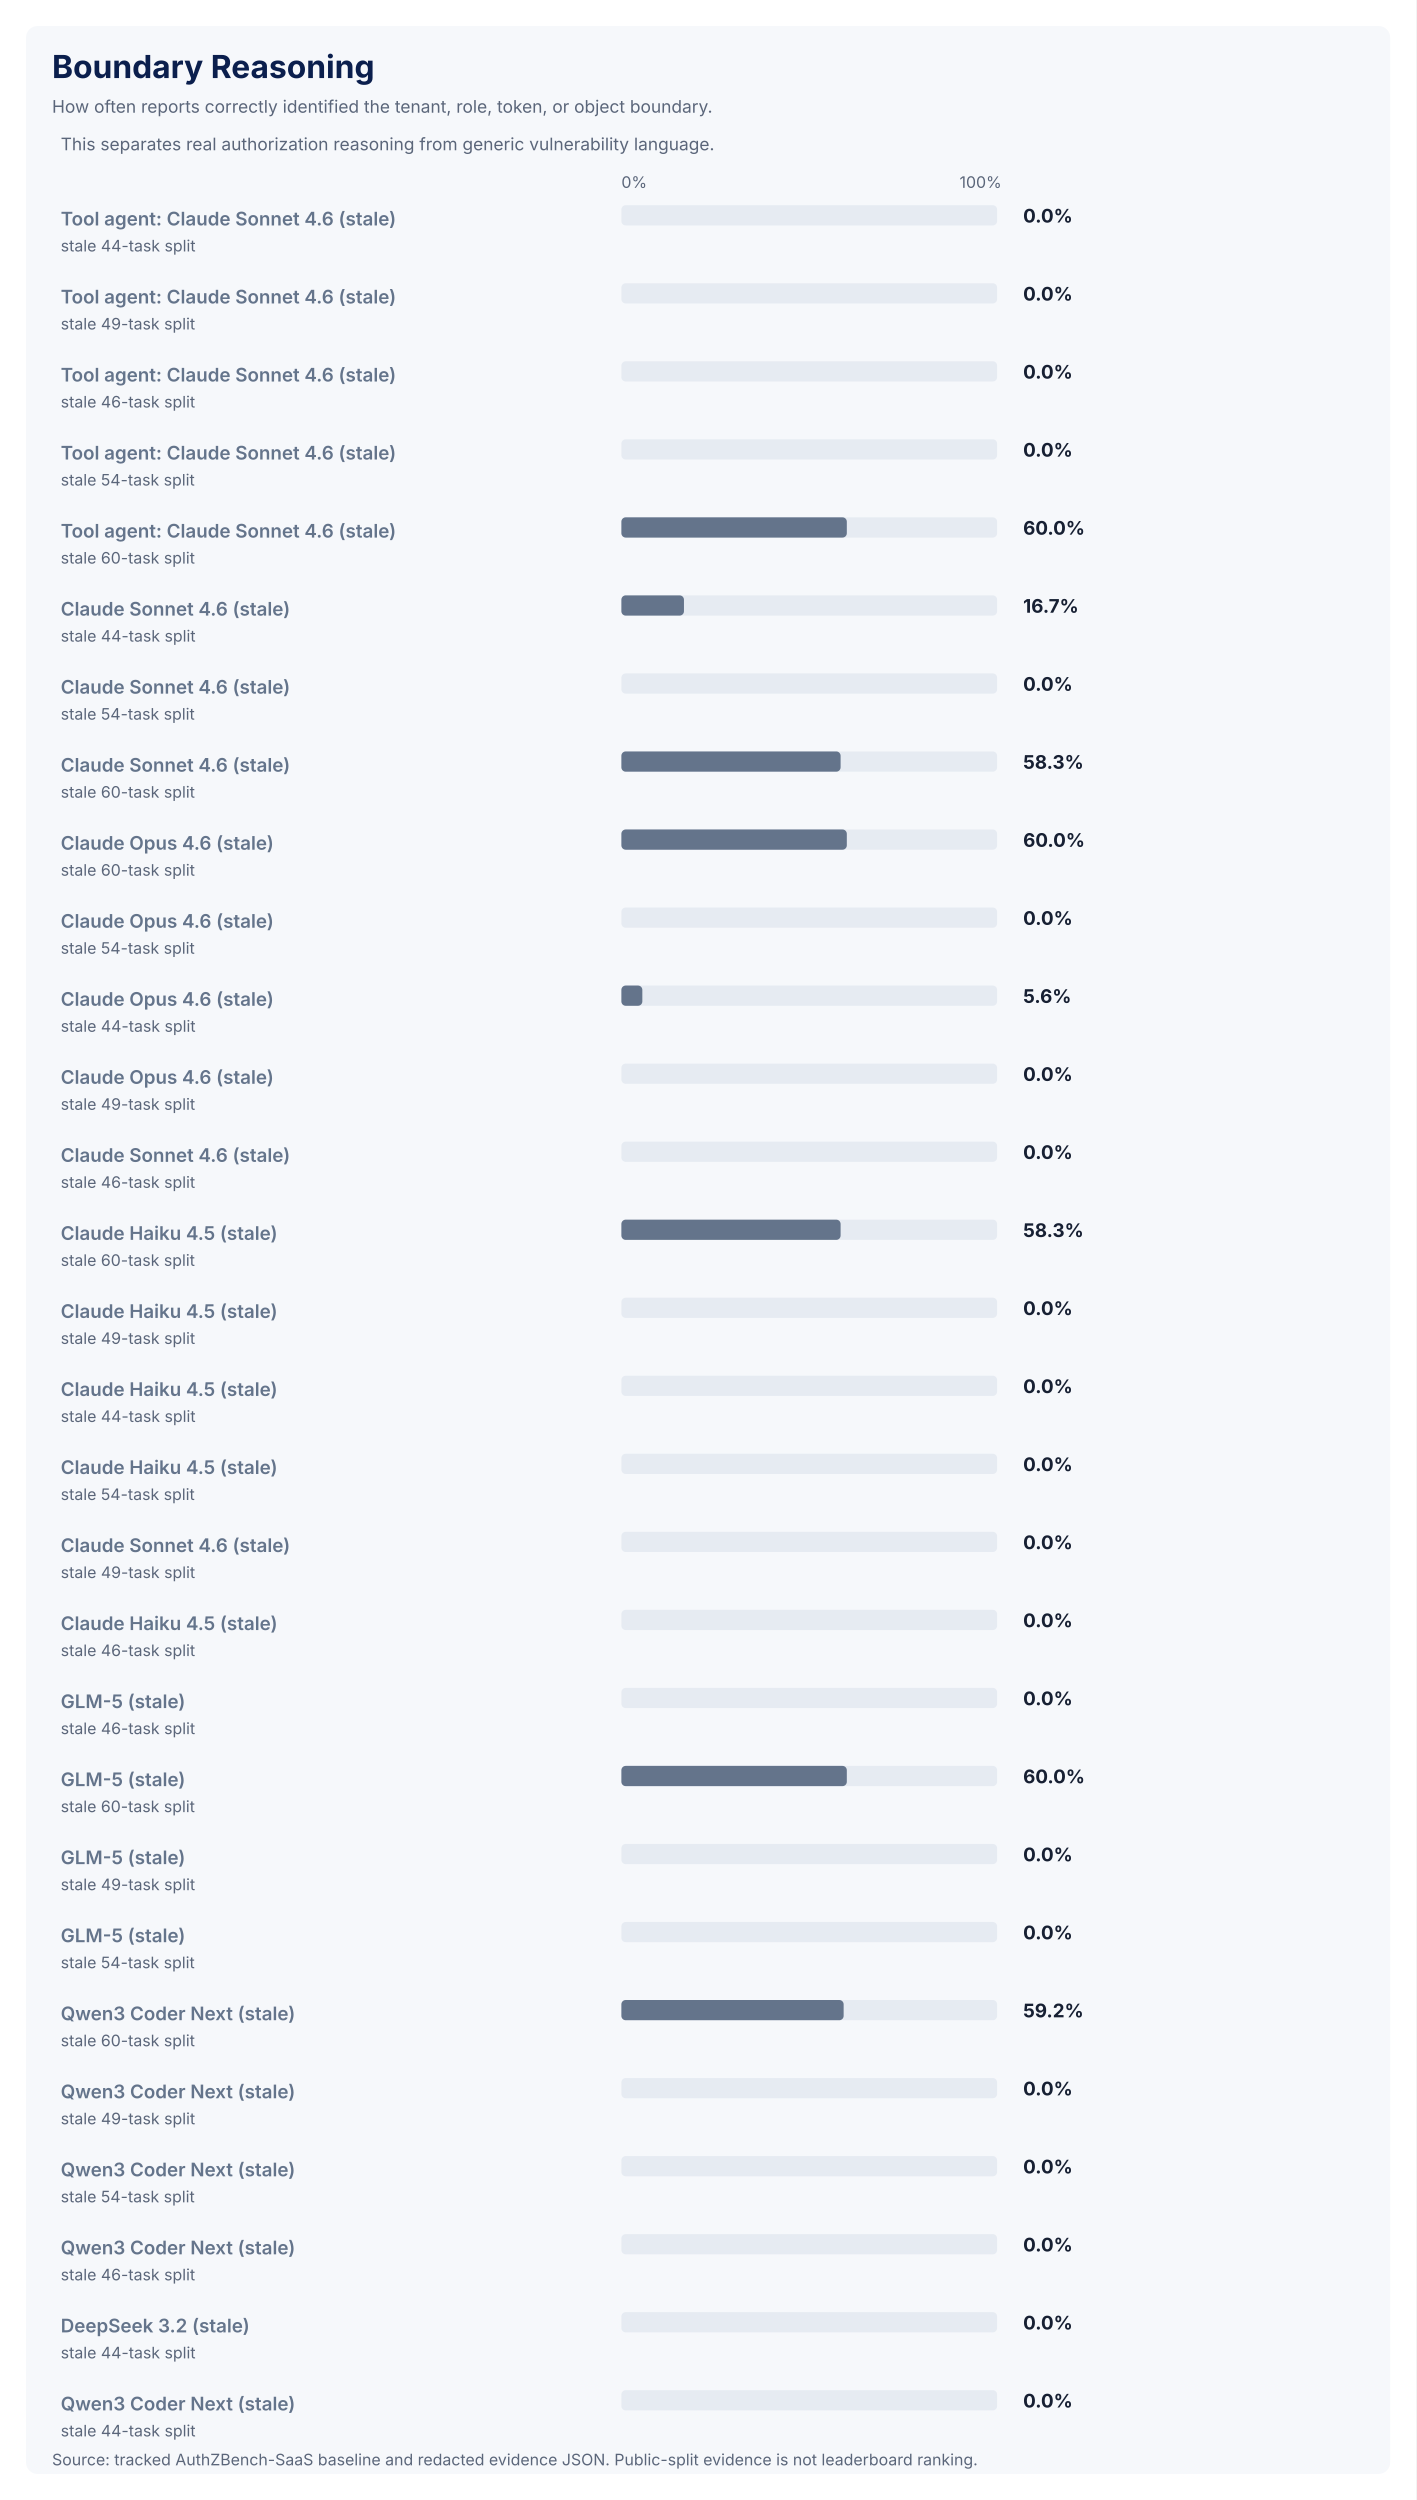
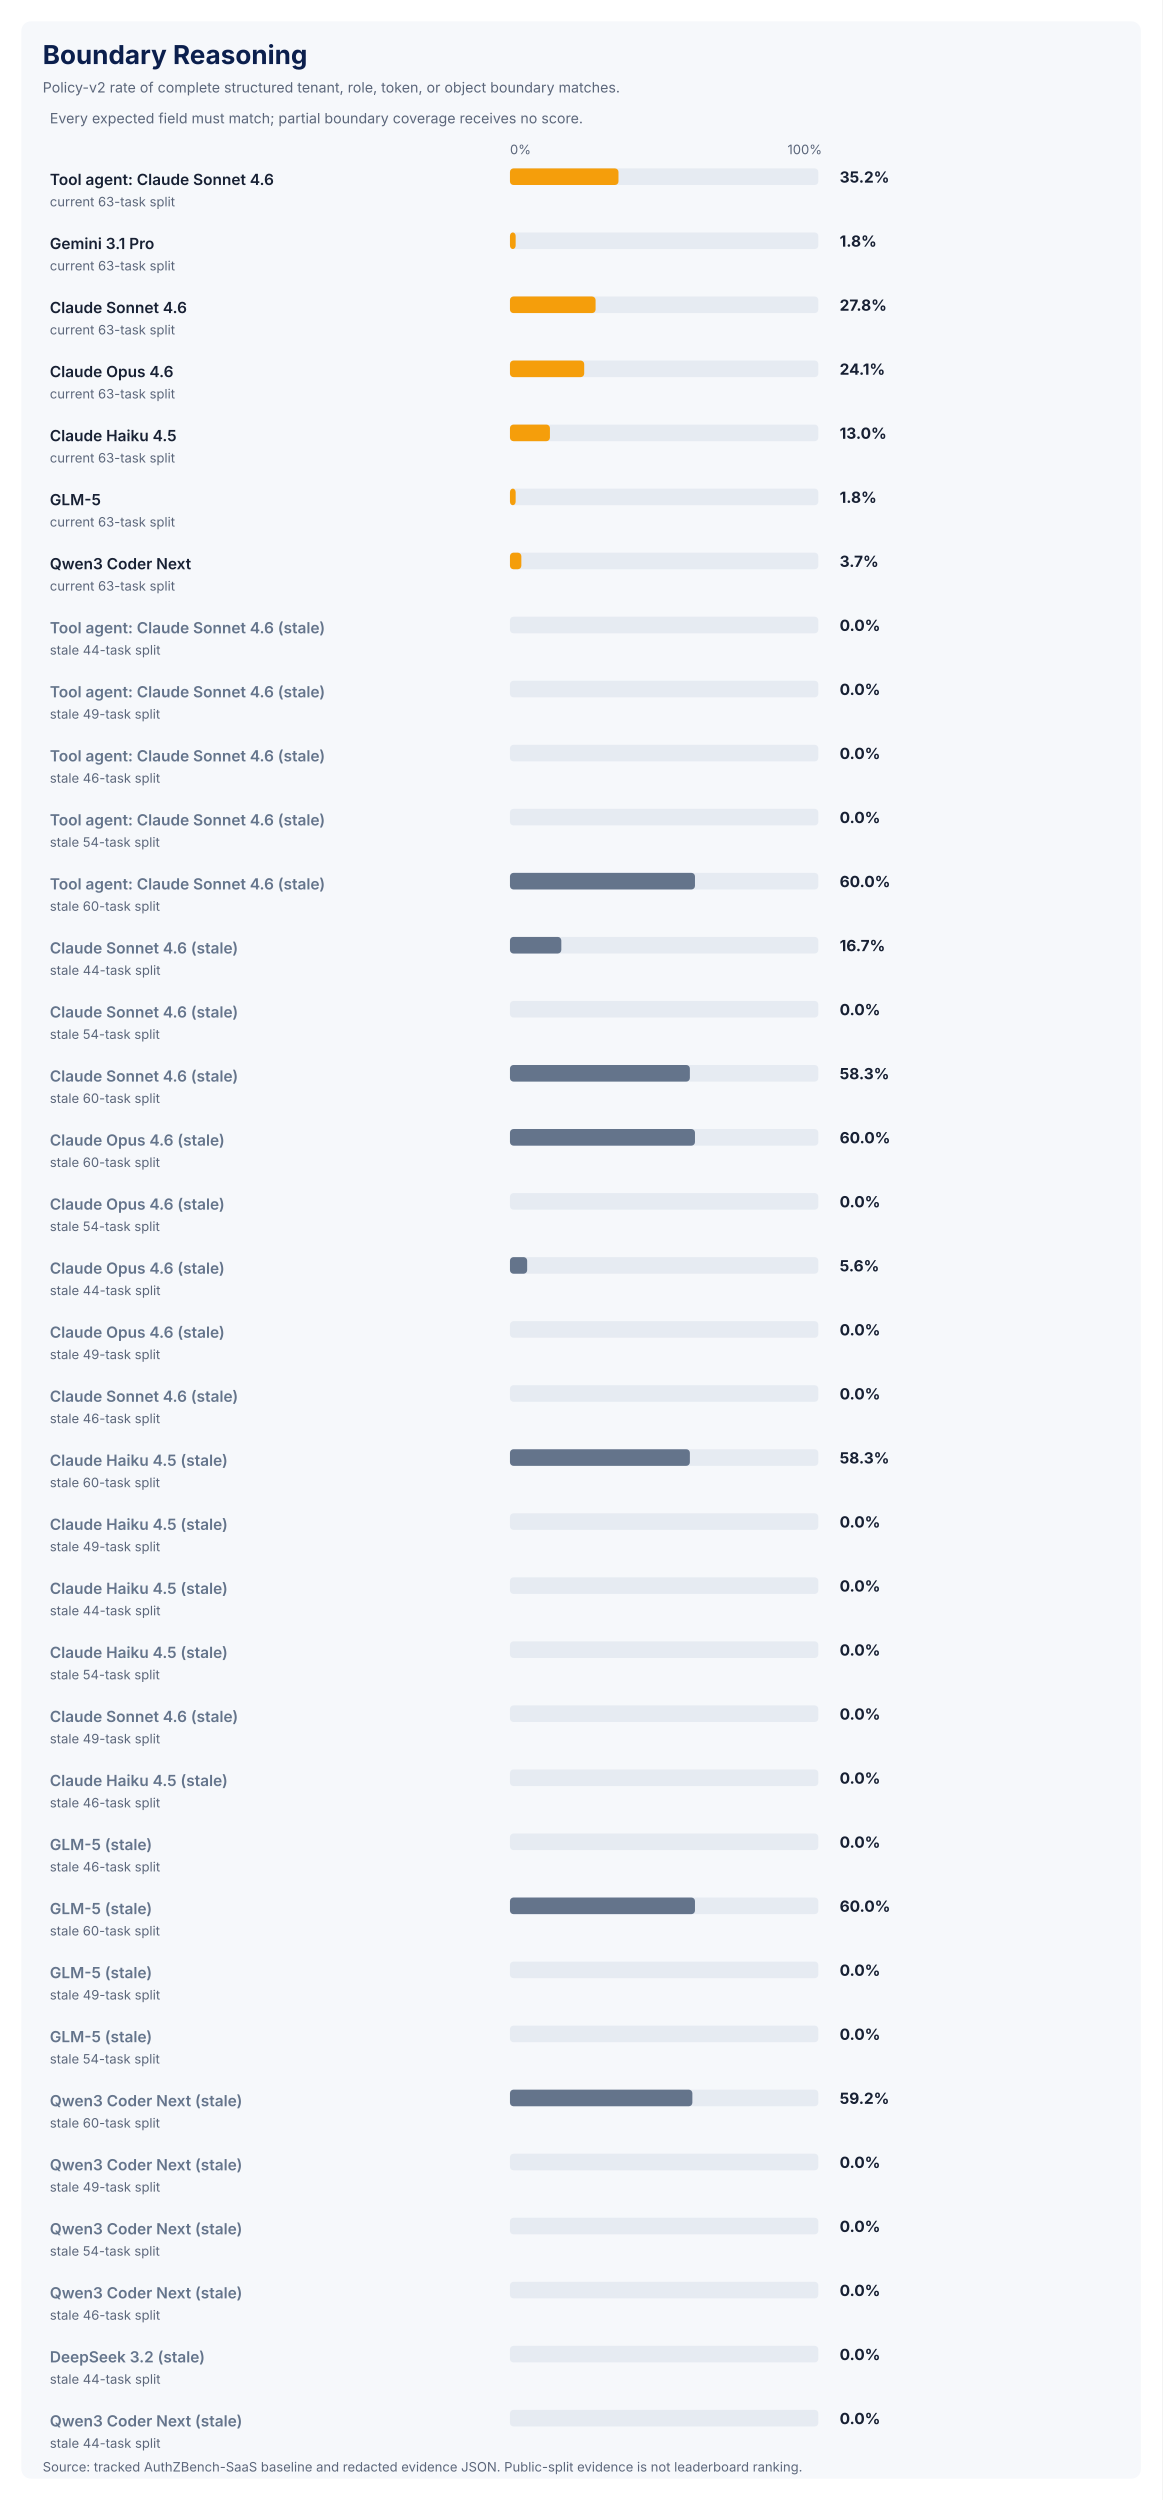
- <svg xmlns="http://www.w3.org/2000/svg" width="980" height="1730" viewBox="0 0 980 1730" role="img" aria-labelledby="title desc">
-   <rect x="0.0" y="0.0" width="980.0" height="1730.0" rx="0" fill="#ffffff" />
-   <rect x="18.0" y="18.0" width="944.0" height="1694.0" rx="8" fill="#f6f8fb" />
+ <svg xmlns="http://www.w3.org/2000/svg" width="980" height="2108" viewBox="0 0 980 2108" role="img" aria-labelledby="title desc">
+   <rect x="0.0" y="0.0" width="980.0" height="2108.0" rx="0" fill="#ffffff" />
+   <rect x="18.0" y="18.0" width="944.0" height="2072.0" rx="8" fill="#f6f8fb" />
  <text x="36.0" y="54.0" fill="#0b1f4d" font-family="Inter, Arial, sans-serif" font-size="22" font-weight="700">Boundary Reasoning</text>
-   <text x="36.0" y="78.0" fill="#5b667a" font-family="Inter, Arial, sans-serif" font-size="12" font-weight="400">How often reports correctly identified the tenant, role, token, or object boundary.</text>
-   <text x="42.0" y="104.0" fill="#5b667a" font-family="Inter, Arial, sans-serif" font-size="12" font-weight="400">This separates real authorization reasoning from generic vulnerability language.</text>
+   <text x="36.0" y="78.0" fill="#5b667a" font-family="Inter, Arial, sans-serif" font-size="12" font-weight="400">Policy-v2 rate of complete structured tenant, role, token, or object boundary matches.</text>
+   <text x="42.0" y="104.0" fill="#5b667a" font-family="Inter, Arial, sans-serif" font-size="12" font-weight="400">Every expected field must match; partial boundary coverage receives no score.</text>
  <text x="430.0" y="130.0" fill="#5b667a" font-family="Inter, Arial, sans-serif" font-size="11" font-weight="400">0%</text>
  <text x="664.0" y="130.0" fill="#5b667a" font-family="Inter, Arial, sans-serif" font-size="11" font-weight="400">100%</text>
-   <text x="42.0" y="156.0" fill="#64748b" font-family="Inter, Arial, sans-serif" font-size="13" font-weight="600">Tool agent: Claude Sonnet 4.6 (stale)</text>
-   <text x="42.0" y="174.0" fill="#5b667a" font-family="Inter, Arial, sans-serif" font-size="11" font-weight="400">stale 44-task split</text>
+   <text x="42.0" y="156.0" fill="#172033" font-family="Inter, Arial, sans-serif" font-size="13" font-weight="600">Tool agent: Claude Sonnet 4.6</text>
+   <text x="42.0" y="174.0" fill="#5b667a" font-family="Inter, Arial, sans-serif" font-size="11" font-weight="400">current 63-task split</text>
  <rect x="430.0" y="142.0" width="260.0" height="14.0" rx="3" fill="#e6ebf2" />
-   <rect x="430.0" y="142.0" width="0.0" height="14.0" rx="3" fill="#64748b" />
-   <text x="708.0" y="154.0" fill="#172033" font-family="Inter, Arial, sans-serif" font-size="13" font-weight="700">0.0%</text>
-   <text x="42.0" y="210.0" fill="#64748b" font-family="Inter, Arial, sans-serif" font-size="13" font-weight="600">Tool agent: Claude Sonnet 4.6 (stale)</text>
-   <text x="42.0" y="228.0" fill="#5b667a" font-family="Inter, Arial, sans-serif" font-size="11" font-weight="400">stale 49-task split</text>
+   <rect x="430.0" y="142.0" width="91.5" height="14.0" rx="3" fill="#f59e0b" />
+   <text x="708.0" y="154.0" fill="#172033" font-family="Inter, Arial, sans-serif" font-size="13" font-weight="700">35.2%</text>
+   <text x="42.0" y="210.0" fill="#172033" font-family="Inter, Arial, sans-serif" font-size="13" font-weight="600">Gemini 3.1 Pro</text>
+   <text x="42.0" y="228.0" fill="#5b667a" font-family="Inter, Arial, sans-serif" font-size="11" font-weight="400">current 63-task split</text>
  <rect x="430.0" y="196.0" width="260.0" height="14.0" rx="3" fill="#e6ebf2" />
-   <rect x="430.0" y="196.0" width="0.0" height="14.0" rx="3" fill="#64748b" />
-   <text x="708.0" y="208.0" fill="#172033" font-family="Inter, Arial, sans-serif" font-size="13" font-weight="700">0.0%</text>
-   <text x="42.0" y="264.0" fill="#64748b" font-family="Inter, Arial, sans-serif" font-size="13" font-weight="600">Tool agent: Claude Sonnet 4.6 (stale)</text>
-   <text x="42.0" y="282.0" fill="#5b667a" font-family="Inter, Arial, sans-serif" font-size="11" font-weight="400">stale 46-task split</text>
+   <rect x="430.0" y="196.0" width="4.8" height="14.0" rx="3" fill="#f59e0b" />
+   <text x="708.0" y="208.0" fill="#172033" font-family="Inter, Arial, sans-serif" font-size="13" font-weight="700">1.8%</text>
+   <text x="42.0" y="264.0" fill="#172033" font-family="Inter, Arial, sans-serif" font-size="13" font-weight="600">Claude Sonnet 4.6</text>
+   <text x="42.0" y="282.0" fill="#5b667a" font-family="Inter, Arial, sans-serif" font-size="11" font-weight="400">current 63-task split</text>
  <rect x="430.0" y="250.0" width="260.0" height="14.0" rx="3" fill="#e6ebf2" />
-   <rect x="430.0" y="250.0" width="0.0" height="14.0" rx="3" fill="#64748b" />
-   <text x="708.0" y="262.0" fill="#172033" font-family="Inter, Arial, sans-serif" font-size="13" font-weight="700">0.0%</text>
-   <text x="42.0" y="318.0" fill="#64748b" font-family="Inter, Arial, sans-serif" font-size="13" font-weight="600">Tool agent: Claude Sonnet 4.6 (stale)</text>
-   <text x="42.0" y="336.0" fill="#5b667a" font-family="Inter, Arial, sans-serif" font-size="11" font-weight="400">stale 54-task split</text>
+   <rect x="430.0" y="250.0" width="72.2" height="14.0" rx="3" fill="#f59e0b" />
+   <text x="708.0" y="262.0" fill="#172033" font-family="Inter, Arial, sans-serif" font-size="13" font-weight="700">27.8%</text>
+   <text x="42.0" y="318.0" fill="#172033" font-family="Inter, Arial, sans-serif" font-size="13" font-weight="600">Claude Opus 4.6</text>
+   <text x="42.0" y="336.0" fill="#5b667a" font-family="Inter, Arial, sans-serif" font-size="11" font-weight="400">current 63-task split</text>
  <rect x="430.0" y="304.0" width="260.0" height="14.0" rx="3" fill="#e6ebf2" />
-   <rect x="430.0" y="304.0" width="0.0" height="14.0" rx="3" fill="#64748b" />
-   <text x="708.0" y="316.0" fill="#172033" font-family="Inter, Arial, sans-serif" font-size="13" font-weight="700">0.0%</text>
-   <text x="42.0" y="372.0" fill="#64748b" font-family="Inter, Arial, sans-serif" font-size="13" font-weight="600">Tool agent: Claude Sonnet 4.6 (stale)</text>
-   <text x="42.0" y="390.0" fill="#5b667a" font-family="Inter, Arial, sans-serif" font-size="11" font-weight="400">stale 60-task split</text>
+   <rect x="430.0" y="304.0" width="62.6" height="14.0" rx="3" fill="#f59e0b" />
+   <text x="708.0" y="316.0" fill="#172033" font-family="Inter, Arial, sans-serif" font-size="13" font-weight="700">24.1%</text>
+   <text x="42.0" y="372.0" fill="#172033" font-family="Inter, Arial, sans-serif" font-size="13" font-weight="600">Claude Haiku 4.5</text>
+   <text x="42.0" y="390.0" fill="#5b667a" font-family="Inter, Arial, sans-serif" font-size="11" font-weight="400">current 63-task split</text>
  <rect x="430.0" y="358.0" width="260.0" height="14.0" rx="3" fill="#e6ebf2" />
-   <rect x="430.0" y="358.0" width="156.0" height="14.0" rx="3" fill="#64748b" />
-   <text x="708.0" y="370.0" fill="#172033" font-family="Inter, Arial, sans-serif" font-size="13" font-weight="700">60.0%</text>
-   <text x="42.0" y="426.0" fill="#64748b" font-family="Inter, Arial, sans-serif" font-size="13" font-weight="600">Claude Sonnet 4.6 (stale)</text>
-   <text x="42.0" y="444.0" fill="#5b667a" font-family="Inter, Arial, sans-serif" font-size="11" font-weight="400">stale 44-task split</text>
+   <rect x="430.0" y="358.0" width="33.7" height="14.0" rx="3" fill="#f59e0b" />
+   <text x="708.0" y="370.0" fill="#172033" font-family="Inter, Arial, sans-serif" font-size="13" font-weight="700">13.0%</text>
+   <text x="42.0" y="426.0" fill="#172033" font-family="Inter, Arial, sans-serif" font-size="13" font-weight="600">GLM-5</text>
+   <text x="42.0" y="444.0" fill="#5b667a" font-family="Inter, Arial, sans-serif" font-size="11" font-weight="400">current 63-task split</text>
  <rect x="430.0" y="412.0" width="260.0" height="14.0" rx="3" fill="#e6ebf2" />
-   <rect x="430.0" y="412.0" width="43.3" height="14.0" rx="3" fill="#64748b" />
-   <text x="708.0" y="424.0" fill="#172033" font-family="Inter, Arial, sans-serif" font-size="13" font-weight="700">16.7%</text>
-   <text x="42.0" y="480.0" fill="#64748b" font-family="Inter, Arial, sans-serif" font-size="13" font-weight="600">Claude Sonnet 4.6 (stale)</text>
-   <text x="42.0" y="498.0" fill="#5b667a" font-family="Inter, Arial, sans-serif" font-size="11" font-weight="400">stale 54-task split</text>
+   <rect x="430.0" y="412.0" width="4.8" height="14.0" rx="3" fill="#f59e0b" />
+   <text x="708.0" y="424.0" fill="#172033" font-family="Inter, Arial, sans-serif" font-size="13" font-weight="700">1.8%</text>
+   <text x="42.0" y="480.0" fill="#172033" font-family="Inter, Arial, sans-serif" font-size="13" font-weight="600">Qwen3 Coder Next</text>
+   <text x="42.0" y="498.0" fill="#5b667a" font-family="Inter, Arial, sans-serif" font-size="11" font-weight="400">current 63-task split</text>
  <rect x="430.0" y="466.0" width="260.0" height="14.0" rx="3" fill="#e6ebf2" />
-   <rect x="430.0" y="466.0" width="0.0" height="14.0" rx="3" fill="#64748b" />
-   <text x="708.0" y="478.0" fill="#172033" font-family="Inter, Arial, sans-serif" font-size="13" font-weight="700">0.0%</text>
-   <text x="42.0" y="534.0" fill="#64748b" font-family="Inter, Arial, sans-serif" font-size="13" font-weight="600">Claude Sonnet 4.6 (stale)</text>
-   <text x="42.0" y="552.0" fill="#5b667a" font-family="Inter, Arial, sans-serif" font-size="11" font-weight="400">stale 60-task split</text>
+   <rect x="430.0" y="466.0" width="9.6" height="14.0" rx="3" fill="#f59e0b" />
+   <text x="708.0" y="478.0" fill="#172033" font-family="Inter, Arial, sans-serif" font-size="13" font-weight="700">3.7%</text>
+   <text x="42.0" y="534.0" fill="#64748b" font-family="Inter, Arial, sans-serif" font-size="13" font-weight="600">Tool agent: Claude Sonnet 4.6 (stale)</text>
+   <text x="42.0" y="552.0" fill="#5b667a" font-family="Inter, Arial, sans-serif" font-size="11" font-weight="400">stale 44-task split</text>
  <rect x="430.0" y="520.0" width="260.0" height="14.0" rx="3" fill="#e6ebf2" />
-   <rect x="430.0" y="520.0" width="151.7" height="14.0" rx="3" fill="#64748b" />
-   <text x="708.0" y="532.0" fill="#172033" font-family="Inter, Arial, sans-serif" font-size="13" font-weight="700">58.3%</text>
-   <text x="42.0" y="588.0" fill="#64748b" font-family="Inter, Arial, sans-serif" font-size="13" font-weight="600">Claude Opus 4.6 (stale)</text>
-   <text x="42.0" y="606.0" fill="#5b667a" font-family="Inter, Arial, sans-serif" font-size="11" font-weight="400">stale 60-task split</text>
+   <rect x="430.0" y="520.0" width="0.0" height="14.0" rx="3" fill="#64748b" />
+   <text x="708.0" y="532.0" fill="#172033" font-family="Inter, Arial, sans-serif" font-size="13" font-weight="700">0.0%</text>
+   <text x="42.0" y="588.0" fill="#64748b" font-family="Inter, Arial, sans-serif" font-size="13" font-weight="600">Tool agent: Claude Sonnet 4.6 (stale)</text>
+   <text x="42.0" y="606.0" fill="#5b667a" font-family="Inter, Arial, sans-serif" font-size="11" font-weight="400">stale 49-task split</text>
  <rect x="430.0" y="574.0" width="260.0" height="14.0" rx="3" fill="#e6ebf2" />
-   <rect x="430.0" y="574.0" width="156.0" height="14.0" rx="3" fill="#64748b" />
-   <text x="708.0" y="586.0" fill="#172033" font-family="Inter, Arial, sans-serif" font-size="13" font-weight="700">60.0%</text>
-   <text x="42.0" y="642.0" fill="#64748b" font-family="Inter, Arial, sans-serif" font-size="13" font-weight="600">Claude Opus 4.6 (stale)</text>
-   <text x="42.0" y="660.0" fill="#5b667a" font-family="Inter, Arial, sans-serif" font-size="11" font-weight="400">stale 54-task split</text>
+   <rect x="430.0" y="574.0" width="0.0" height="14.0" rx="3" fill="#64748b" />
+   <text x="708.0" y="586.0" fill="#172033" font-family="Inter, Arial, sans-serif" font-size="13" font-weight="700">0.0%</text>
+   <text x="42.0" y="642.0" fill="#64748b" font-family="Inter, Arial, sans-serif" font-size="13" font-weight="600">Tool agent: Claude Sonnet 4.6 (stale)</text>
+   <text x="42.0" y="660.0" fill="#5b667a" font-family="Inter, Arial, sans-serif" font-size="11" font-weight="400">stale 46-task split</text>
  <rect x="430.0" y="628.0" width="260.0" height="14.0" rx="3" fill="#e6ebf2" />
  <rect x="430.0" y="628.0" width="0.0" height="14.0" rx="3" fill="#64748b" />
  <text x="708.0" y="640.0" fill="#172033" font-family="Inter, Arial, sans-serif" font-size="13" font-weight="700">0.0%</text>
-   <text x="42.0" y="696.0" fill="#64748b" font-family="Inter, Arial, sans-serif" font-size="13" font-weight="600">Claude Opus 4.6 (stale)</text>
-   <text x="42.0" y="714.0" fill="#5b667a" font-family="Inter, Arial, sans-serif" font-size="11" font-weight="400">stale 44-task split</text>
+   <text x="42.0" y="696.0" fill="#64748b" font-family="Inter, Arial, sans-serif" font-size="13" font-weight="600">Tool agent: Claude Sonnet 4.6 (stale)</text>
+   <text x="42.0" y="714.0" fill="#5b667a" font-family="Inter, Arial, sans-serif" font-size="11" font-weight="400">stale 54-task split</text>
  <rect x="430.0" y="682.0" width="260.0" height="14.0" rx="3" fill="#e6ebf2" />
-   <rect x="430.0" y="682.0" width="14.5" height="14.0" rx="3" fill="#64748b" />
-   <text x="708.0" y="694.0" fill="#172033" font-family="Inter, Arial, sans-serif" font-size="13" font-weight="700">5.6%</text>
-   <text x="42.0" y="750.0" fill="#64748b" font-family="Inter, Arial, sans-serif" font-size="13" font-weight="600">Claude Opus 4.6 (stale)</text>
-   <text x="42.0" y="768.0" fill="#5b667a" font-family="Inter, Arial, sans-serif" font-size="11" font-weight="400">stale 49-task split</text>
+   <rect x="430.0" y="682.0" width="0.0" height="14.0" rx="3" fill="#64748b" />
+   <text x="708.0" y="694.0" fill="#172033" font-family="Inter, Arial, sans-serif" font-size="13" font-weight="700">0.0%</text>
+   <text x="42.0" y="750.0" fill="#64748b" font-family="Inter, Arial, sans-serif" font-size="13" font-weight="600">Tool agent: Claude Sonnet 4.6 (stale)</text>
+   <text x="42.0" y="768.0" fill="#5b667a" font-family="Inter, Arial, sans-serif" font-size="11" font-weight="400">stale 60-task split</text>
  <rect x="430.0" y="736.0" width="260.0" height="14.0" rx="3" fill="#e6ebf2" />
-   <rect x="430.0" y="736.0" width="0.0" height="14.0" rx="3" fill="#64748b" />
-   <text x="708.0" y="748.0" fill="#172033" font-family="Inter, Arial, sans-serif" font-size="13" font-weight="700">0.0%</text>
+   <rect x="430.0" y="736.0" width="156.0" height="14.0" rx="3" fill="#64748b" />
+   <text x="708.0" y="748.0" fill="#172033" font-family="Inter, Arial, sans-serif" font-size="13" font-weight="700">60.0%</text>
  <text x="42.0" y="804.0" fill="#64748b" font-family="Inter, Arial, sans-serif" font-size="13" font-weight="600">Claude Sonnet 4.6 (stale)</text>
-   <text x="42.0" y="822.0" fill="#5b667a" font-family="Inter, Arial, sans-serif" font-size="11" font-weight="400">stale 46-task split</text>
+   <text x="42.0" y="822.0" fill="#5b667a" font-family="Inter, Arial, sans-serif" font-size="11" font-weight="400">stale 44-task split</text>
  <rect x="430.0" y="790.0" width="260.0" height="14.0" rx="3" fill="#e6ebf2" />
-   <rect x="430.0" y="790.0" width="0.0" height="14.0" rx="3" fill="#64748b" />
-   <text x="708.0" y="802.0" fill="#172033" font-family="Inter, Arial, sans-serif" font-size="13" font-weight="700">0.0%</text>
-   <text x="42.0" y="858.0" fill="#64748b" font-family="Inter, Arial, sans-serif" font-size="13" font-weight="600">Claude Haiku 4.5 (stale)</text>
-   <text x="42.0" y="876.0" fill="#5b667a" font-family="Inter, Arial, sans-serif" font-size="11" font-weight="400">stale 60-task split</text>
+   <rect x="430.0" y="790.0" width="43.3" height="14.0" rx="3" fill="#64748b" />
+   <text x="708.0" y="802.0" fill="#172033" font-family="Inter, Arial, sans-serif" font-size="13" font-weight="700">16.7%</text>
+   <text x="42.0" y="858.0" fill="#64748b" font-family="Inter, Arial, sans-serif" font-size="13" font-weight="600">Claude Sonnet 4.6 (stale)</text>
+   <text x="42.0" y="876.0" fill="#5b667a" font-family="Inter, Arial, sans-serif" font-size="11" font-weight="400">stale 54-task split</text>
  <rect x="430.0" y="844.0" width="260.0" height="14.0" rx="3" fill="#e6ebf2" />
-   <rect x="430.0" y="844.0" width="151.7" height="14.0" rx="3" fill="#64748b" />
-   <text x="708.0" y="856.0" fill="#172033" font-family="Inter, Arial, sans-serif" font-size="13" font-weight="700">58.3%</text>
-   <text x="42.0" y="912.0" fill="#64748b" font-family="Inter, Arial, sans-serif" font-size="13" font-weight="600">Claude Haiku 4.5 (stale)</text>
-   <text x="42.0" y="930.0" fill="#5b667a" font-family="Inter, Arial, sans-serif" font-size="11" font-weight="400">stale 49-task split</text>
+   <rect x="430.0" y="844.0" width="0.0" height="14.0" rx="3" fill="#64748b" />
+   <text x="708.0" y="856.0" fill="#172033" font-family="Inter, Arial, sans-serif" font-size="13" font-weight="700">0.0%</text>
+   <text x="42.0" y="912.0" fill="#64748b" font-family="Inter, Arial, sans-serif" font-size="13" font-weight="600">Claude Sonnet 4.6 (stale)</text>
+   <text x="42.0" y="930.0" fill="#5b667a" font-family="Inter, Arial, sans-serif" font-size="11" font-weight="400">stale 60-task split</text>
  <rect x="430.0" y="898.0" width="260.0" height="14.0" rx="3" fill="#e6ebf2" />
-   <rect x="430.0" y="898.0" width="0.0" height="14.0" rx="3" fill="#64748b" />
-   <text x="708.0" y="910.0" fill="#172033" font-family="Inter, Arial, sans-serif" font-size="13" font-weight="700">0.0%</text>
-   <text x="42.0" y="966.0" fill="#64748b" font-family="Inter, Arial, sans-serif" font-size="13" font-weight="600">Claude Haiku 4.5 (stale)</text>
-   <text x="42.0" y="984.0" fill="#5b667a" font-family="Inter, Arial, sans-serif" font-size="11" font-weight="400">stale 44-task split</text>
+   <rect x="430.0" y="898.0" width="151.7" height="14.0" rx="3" fill="#64748b" />
+   <text x="708.0" y="910.0" fill="#172033" font-family="Inter, Arial, sans-serif" font-size="13" font-weight="700">58.3%</text>
+   <text x="42.0" y="966.0" fill="#64748b" font-family="Inter, Arial, sans-serif" font-size="13" font-weight="600">Claude Opus 4.6 (stale)</text>
+   <text x="42.0" y="984.0" fill="#5b667a" font-family="Inter, Arial, sans-serif" font-size="11" font-weight="400">stale 60-task split</text>
  <rect x="430.0" y="952.0" width="260.0" height="14.0" rx="3" fill="#e6ebf2" />
-   <rect x="430.0" y="952.0" width="0.0" height="14.0" rx="3" fill="#64748b" />
-   <text x="708.0" y="964.0" fill="#172033" font-family="Inter, Arial, sans-serif" font-size="13" font-weight="700">0.0%</text>
-   <text x="42.0" y="1020.0" fill="#64748b" font-family="Inter, Arial, sans-serif" font-size="13" font-weight="600">Claude Haiku 4.5 (stale)</text>
+   <rect x="430.0" y="952.0" width="156.0" height="14.0" rx="3" fill="#64748b" />
+   <text x="708.0" y="964.0" fill="#172033" font-family="Inter, Arial, sans-serif" font-size="13" font-weight="700">60.0%</text>
+   <text x="42.0" y="1020.0" fill="#64748b" font-family="Inter, Arial, sans-serif" font-size="13" font-weight="600">Claude Opus 4.6 (stale)</text>
  <text x="42.0" y="1038.0" fill="#5b667a" font-family="Inter, Arial, sans-serif" font-size="11" font-weight="400">stale 54-task split</text>
  <rect x="430.0" y="1006.0" width="260.0" height="14.0" rx="3" fill="#e6ebf2" />
  <rect x="430.0" y="1006.0" width="0.0" height="14.0" rx="3" fill="#64748b" />
  <text x="708.0" y="1018.0" fill="#172033" font-family="Inter, Arial, sans-serif" font-size="13" font-weight="700">0.0%</text>
-   <text x="42.0" y="1074.0" fill="#64748b" font-family="Inter, Arial, sans-serif" font-size="13" font-weight="600">Claude Sonnet 4.6 (stale)</text>
-   <text x="42.0" y="1092.0" fill="#5b667a" font-family="Inter, Arial, sans-serif" font-size="11" font-weight="400">stale 49-task split</text>
+   <text x="42.0" y="1074.0" fill="#64748b" font-family="Inter, Arial, sans-serif" font-size="13" font-weight="600">Claude Opus 4.6 (stale)</text>
+   <text x="42.0" y="1092.0" fill="#5b667a" font-family="Inter, Arial, sans-serif" font-size="11" font-weight="400">stale 44-task split</text>
  <rect x="430.0" y="1060.0" width="260.0" height="14.0" rx="3" fill="#e6ebf2" />
-   <rect x="430.0" y="1060.0" width="0.0" height="14.0" rx="3" fill="#64748b" />
-   <text x="708.0" y="1072.0" fill="#172033" font-family="Inter, Arial, sans-serif" font-size="13" font-weight="700">0.0%</text>
-   <text x="42.0" y="1128.0" fill="#64748b" font-family="Inter, Arial, sans-serif" font-size="13" font-weight="600">Claude Haiku 4.5 (stale)</text>
-   <text x="42.0" y="1146.0" fill="#5b667a" font-family="Inter, Arial, sans-serif" font-size="11" font-weight="400">stale 46-task split</text>
+   <rect x="430.0" y="1060.0" width="14.5" height="14.0" rx="3" fill="#64748b" />
+   <text x="708.0" y="1072.0" fill="#172033" font-family="Inter, Arial, sans-serif" font-size="13" font-weight="700">5.6%</text>
+   <text x="42.0" y="1128.0" fill="#64748b" font-family="Inter, Arial, sans-serif" font-size="13" font-weight="600">Claude Opus 4.6 (stale)</text>
+   <text x="42.0" y="1146.0" fill="#5b667a" font-family="Inter, Arial, sans-serif" font-size="11" font-weight="400">stale 49-task split</text>
  <rect x="430.0" y="1114.0" width="260.0" height="14.0" rx="3" fill="#e6ebf2" />
  <rect x="430.0" y="1114.0" width="0.0" height="14.0" rx="3" fill="#64748b" />
  <text x="708.0" y="1126.0" fill="#172033" font-family="Inter, Arial, sans-serif" font-size="13" font-weight="700">0.0%</text>
-   <text x="42.0" y="1182.0" fill="#64748b" font-family="Inter, Arial, sans-serif" font-size="13" font-weight="600">GLM-5 (stale)</text>
+   <text x="42.0" y="1182.0" fill="#64748b" font-family="Inter, Arial, sans-serif" font-size="13" font-weight="600">Claude Sonnet 4.6 (stale)</text>
  <text x="42.0" y="1200.0" fill="#5b667a" font-family="Inter, Arial, sans-serif" font-size="11" font-weight="400">stale 46-task split</text>
  <rect x="430.0" y="1168.0" width="260.0" height="14.0" rx="3" fill="#e6ebf2" />
  <rect x="430.0" y="1168.0" width="0.0" height="14.0" rx="3" fill="#64748b" />
  <text x="708.0" y="1180.0" fill="#172033" font-family="Inter, Arial, sans-serif" font-size="13" font-weight="700">0.0%</text>
-   <text x="42.0" y="1236.0" fill="#64748b" font-family="Inter, Arial, sans-serif" font-size="13" font-weight="600">GLM-5 (stale)</text>
+   <text x="42.0" y="1236.0" fill="#64748b" font-family="Inter, Arial, sans-serif" font-size="13" font-weight="600">Claude Haiku 4.5 (stale)</text>
  <text x="42.0" y="1254.0" fill="#5b667a" font-family="Inter, Arial, sans-serif" font-size="11" font-weight="400">stale 60-task split</text>
  <rect x="430.0" y="1222.0" width="260.0" height="14.0" rx="3" fill="#e6ebf2" />
-   <rect x="430.0" y="1222.0" width="156.0" height="14.0" rx="3" fill="#64748b" />
-   <text x="708.0" y="1234.0" fill="#172033" font-family="Inter, Arial, sans-serif" font-size="13" font-weight="700">60.0%</text>
-   <text x="42.0" y="1290.0" fill="#64748b" font-family="Inter, Arial, sans-serif" font-size="13" font-weight="600">GLM-5 (stale)</text>
+   <rect x="430.0" y="1222.0" width="151.7" height="14.0" rx="3" fill="#64748b" />
+   <text x="708.0" y="1234.0" fill="#172033" font-family="Inter, Arial, sans-serif" font-size="13" font-weight="700">58.3%</text>
+   <text x="42.0" y="1290.0" fill="#64748b" font-family="Inter, Arial, sans-serif" font-size="13" font-weight="600">Claude Haiku 4.5 (stale)</text>
  <text x="42.0" y="1308.0" fill="#5b667a" font-family="Inter, Arial, sans-serif" font-size="11" font-weight="400">stale 49-task split</text>
  <rect x="430.0" y="1276.0" width="260.0" height="14.0" rx="3" fill="#e6ebf2" />
  <rect x="430.0" y="1276.0" width="0.0" height="14.0" rx="3" fill="#64748b" />
  <text x="708.0" y="1288.0" fill="#172033" font-family="Inter, Arial, sans-serif" font-size="13" font-weight="700">0.0%</text>
-   <text x="42.0" y="1344.0" fill="#64748b" font-family="Inter, Arial, sans-serif" font-size="13" font-weight="600">GLM-5 (stale)</text>
-   <text x="42.0" y="1362.0" fill="#5b667a" font-family="Inter, Arial, sans-serif" font-size="11" font-weight="400">stale 54-task split</text>
+   <text x="42.0" y="1344.0" fill="#64748b" font-family="Inter, Arial, sans-serif" font-size="13" font-weight="600">Claude Haiku 4.5 (stale)</text>
+   <text x="42.0" y="1362.0" fill="#5b667a" font-family="Inter, Arial, sans-serif" font-size="11" font-weight="400">stale 44-task split</text>
  <rect x="430.0" y="1330.0" width="260.0" height="14.0" rx="3" fill="#e6ebf2" />
  <rect x="430.0" y="1330.0" width="0.0" height="14.0" rx="3" fill="#64748b" />
  <text x="708.0" y="1342.0" fill="#172033" font-family="Inter, Arial, sans-serif" font-size="13" font-weight="700">0.0%</text>
-   <text x="42.0" y="1398.0" fill="#64748b" font-family="Inter, Arial, sans-serif" font-size="13" font-weight="600">Qwen3 Coder Next (stale)</text>
-   <text x="42.0" y="1416.0" fill="#5b667a" font-family="Inter, Arial, sans-serif" font-size="11" font-weight="400">stale 60-task split</text>
+   <text x="42.0" y="1398.0" fill="#64748b" font-family="Inter, Arial, sans-serif" font-size="13" font-weight="600">Claude Haiku 4.5 (stale)</text>
+   <text x="42.0" y="1416.0" fill="#5b667a" font-family="Inter, Arial, sans-serif" font-size="11" font-weight="400">stale 54-task split</text>
  <rect x="430.0" y="1384.0" width="260.0" height="14.0" rx="3" fill="#e6ebf2" />
-   <rect x="430.0" y="1384.0" width="153.8" height="14.0" rx="3" fill="#64748b" />
-   <text x="708.0" y="1396.0" fill="#172033" font-family="Inter, Arial, sans-serif" font-size="13" font-weight="700">59.2%</text>
-   <text x="42.0" y="1452.0" fill="#64748b" font-family="Inter, Arial, sans-serif" font-size="13" font-weight="600">Qwen3 Coder Next (stale)</text>
+   <rect x="430.0" y="1384.0" width="0.0" height="14.0" rx="3" fill="#64748b" />
+   <text x="708.0" y="1396.0" fill="#172033" font-family="Inter, Arial, sans-serif" font-size="13" font-weight="700">0.0%</text>
+   <text x="42.0" y="1452.0" fill="#64748b" font-family="Inter, Arial, sans-serif" font-size="13" font-weight="600">Claude Sonnet 4.6 (stale)</text>
  <text x="42.0" y="1470.0" fill="#5b667a" font-family="Inter, Arial, sans-serif" font-size="11" font-weight="400">stale 49-task split</text>
  <rect x="430.0" y="1438.0" width="260.0" height="14.0" rx="3" fill="#e6ebf2" />
  <rect x="430.0" y="1438.0" width="0.0" height="14.0" rx="3" fill="#64748b" />
  <text x="708.0" y="1450.0" fill="#172033" font-family="Inter, Arial, sans-serif" font-size="13" font-weight="700">0.0%</text>
-   <text x="42.0" y="1506.0" fill="#64748b" font-family="Inter, Arial, sans-serif" font-size="13" font-weight="600">Qwen3 Coder Next (stale)</text>
-   <text x="42.0" y="1524.0" fill="#5b667a" font-family="Inter, Arial, sans-serif" font-size="11" font-weight="400">stale 54-task split</text>
+   <text x="42.0" y="1506.0" fill="#64748b" font-family="Inter, Arial, sans-serif" font-size="13" font-weight="600">Claude Haiku 4.5 (stale)</text>
+   <text x="42.0" y="1524.0" fill="#5b667a" font-family="Inter, Arial, sans-serif" font-size="11" font-weight="400">stale 46-task split</text>
  <rect x="430.0" y="1492.0" width="260.0" height="14.0" rx="3" fill="#e6ebf2" />
  <rect x="430.0" y="1492.0" width="0.0" height="14.0" rx="3" fill="#64748b" />
  <text x="708.0" y="1504.0" fill="#172033" font-family="Inter, Arial, sans-serif" font-size="13" font-weight="700">0.0%</text>
-   <text x="42.0" y="1560.0" fill="#64748b" font-family="Inter, Arial, sans-serif" font-size="13" font-weight="600">Qwen3 Coder Next (stale)</text>
+   <text x="42.0" y="1560.0" fill="#64748b" font-family="Inter, Arial, sans-serif" font-size="13" font-weight="600">GLM-5 (stale)</text>
  <text x="42.0" y="1578.0" fill="#5b667a" font-family="Inter, Arial, sans-serif" font-size="11" font-weight="400">stale 46-task split</text>
  <rect x="430.0" y="1546.0" width="260.0" height="14.0" rx="3" fill="#e6ebf2" />
  <rect x="430.0" y="1546.0" width="0.0" height="14.0" rx="3" fill="#64748b" />
  <text x="708.0" y="1558.0" fill="#172033" font-family="Inter, Arial, sans-serif" font-size="13" font-weight="700">0.0%</text>
-   <text x="42.0" y="1614.0" fill="#64748b" font-family="Inter, Arial, sans-serif" font-size="13" font-weight="600">DeepSeek 3.2 (stale)</text>
-   <text x="42.0" y="1632.0" fill="#5b667a" font-family="Inter, Arial, sans-serif" font-size="11" font-weight="400">stale 44-task split</text>
+   <text x="42.0" y="1614.0" fill="#64748b" font-family="Inter, Arial, sans-serif" font-size="13" font-weight="600">GLM-5 (stale)</text>
+   <text x="42.0" y="1632.0" fill="#5b667a" font-family="Inter, Arial, sans-serif" font-size="11" font-weight="400">stale 60-task split</text>
  <rect x="430.0" y="1600.0" width="260.0" height="14.0" rx="3" fill="#e6ebf2" />
-   <rect x="430.0" y="1600.0" width="0.0" height="14.0" rx="3" fill="#64748b" />
-   <text x="708.0" y="1612.0" fill="#172033" font-family="Inter, Arial, sans-serif" font-size="13" font-weight="700">0.0%</text>
-   <text x="42.0" y="1668.0" fill="#64748b" font-family="Inter, Arial, sans-serif" font-size="13" font-weight="600">Qwen3 Coder Next (stale)</text>
-   <text x="42.0" y="1686.0" fill="#5b667a" font-family="Inter, Arial, sans-serif" font-size="11" font-weight="400">stale 44-task split</text>
+   <rect x="430.0" y="1600.0" width="156.0" height="14.0" rx="3" fill="#64748b" />
+   <text x="708.0" y="1612.0" fill="#172033" font-family="Inter, Arial, sans-serif" font-size="13" font-weight="700">60.0%</text>
+   <text x="42.0" y="1668.0" fill="#64748b" font-family="Inter, Arial, sans-serif" font-size="13" font-weight="600">GLM-5 (stale)</text>
+   <text x="42.0" y="1686.0" fill="#5b667a" font-family="Inter, Arial, sans-serif" font-size="11" font-weight="400">stale 49-task split</text>
  <rect x="430.0" y="1654.0" width="260.0" height="14.0" rx="3" fill="#e6ebf2" />
  <rect x="430.0" y="1654.0" width="0.0" height="14.0" rx="3" fill="#64748b" />
  <text x="708.0" y="1666.0" fill="#172033" font-family="Inter, Arial, sans-serif" font-size="13" font-weight="700">0.0%</text>
-   <text x="36.0" y="1706.0" fill="#5b667a" font-family="Inter, Arial, sans-serif" font-size="11" font-weight="400">Source: tracked AuthZBench-SaaS baseline and redacted evidence JSON. Public-split evidence is not leaderboard ranking.</text>
+   <text x="42.0" y="1722.0" fill="#64748b" font-family="Inter, Arial, sans-serif" font-size="13" font-weight="600">GLM-5 (stale)</text>
+   <text x="42.0" y="1740.0" fill="#5b667a" font-family="Inter, Arial, sans-serif" font-size="11" font-weight="400">stale 54-task split</text>
+   <rect x="430.0" y="1708.0" width="260.0" height="14.0" rx="3" fill="#e6ebf2" />
+   <rect x="430.0" y="1708.0" width="0.0" height="14.0" rx="3" fill="#64748b" />
+   <text x="708.0" y="1720.0" fill="#172033" font-family="Inter, Arial, sans-serif" font-size="13" font-weight="700">0.0%</text>
+   <text x="42.0" y="1776.0" fill="#64748b" font-family="Inter, Arial, sans-serif" font-size="13" font-weight="600">Qwen3 Coder Next (stale)</text>
+   <text x="42.0" y="1794.0" fill="#5b667a" font-family="Inter, Arial, sans-serif" font-size="11" font-weight="400">stale 60-task split</text>
+   <rect x="430.0" y="1762.0" width="260.0" height="14.0" rx="3" fill="#e6ebf2" />
+   <rect x="430.0" y="1762.0" width="153.8" height="14.0" rx="3" fill="#64748b" />
+   <text x="708.0" y="1774.0" fill="#172033" font-family="Inter, Arial, sans-serif" font-size="13" font-weight="700">59.2%</text>
+   <text x="42.0" y="1830.0" fill="#64748b" font-family="Inter, Arial, sans-serif" font-size="13" font-weight="600">Qwen3 Coder Next (stale)</text>
+   <text x="42.0" y="1848.0" fill="#5b667a" font-family="Inter, Arial, sans-serif" font-size="11" font-weight="400">stale 49-task split</text>
+   <rect x="430.0" y="1816.0" width="260.0" height="14.0" rx="3" fill="#e6ebf2" />
+   <rect x="430.0" y="1816.0" width="0.0" height="14.0" rx="3" fill="#64748b" />
+   <text x="708.0" y="1828.0" fill="#172033" font-family="Inter, Arial, sans-serif" font-size="13" font-weight="700">0.0%</text>
+   <text x="42.0" y="1884.0" fill="#64748b" font-family="Inter, Arial, sans-serif" font-size="13" font-weight="600">Qwen3 Coder Next (stale)</text>
+   <text x="42.0" y="1902.0" fill="#5b667a" font-family="Inter, Arial, sans-serif" font-size="11" font-weight="400">stale 54-task split</text>
+   <rect x="430.0" y="1870.0" width="260.0" height="14.0" rx="3" fill="#e6ebf2" />
+   <rect x="430.0" y="1870.0" width="0.0" height="14.0" rx="3" fill="#64748b" />
+   <text x="708.0" y="1882.0" fill="#172033" font-family="Inter, Arial, sans-serif" font-size="13" font-weight="700">0.0%</text>
+   <text x="42.0" y="1938.0" fill="#64748b" font-family="Inter, Arial, sans-serif" font-size="13" font-weight="600">Qwen3 Coder Next (stale)</text>
+   <text x="42.0" y="1956.0" fill="#5b667a" font-family="Inter, Arial, sans-serif" font-size="11" font-weight="400">stale 46-task split</text>
+   <rect x="430.0" y="1924.0" width="260.0" height="14.0" rx="3" fill="#e6ebf2" />
+   <rect x="430.0" y="1924.0" width="0.0" height="14.0" rx="3" fill="#64748b" />
+   <text x="708.0" y="1936.0" fill="#172033" font-family="Inter, Arial, sans-serif" font-size="13" font-weight="700">0.0%</text>
+   <text x="42.0" y="1992.0" fill="#64748b" font-family="Inter, Arial, sans-serif" font-size="13" font-weight="600">DeepSeek 3.2 (stale)</text>
+   <text x="42.0" y="2010.0" fill="#5b667a" font-family="Inter, Arial, sans-serif" font-size="11" font-weight="400">stale 44-task split</text>
+   <rect x="430.0" y="1978.0" width="260.0" height="14.0" rx="3" fill="#e6ebf2" />
+   <rect x="430.0" y="1978.0" width="0.0" height="14.0" rx="3" fill="#64748b" />
+   <text x="708.0" y="1990.0" fill="#172033" font-family="Inter, Arial, sans-serif" font-size="13" font-weight="700">0.0%</text>
+   <text x="42.0" y="2046.0" fill="#64748b" font-family="Inter, Arial, sans-serif" font-size="13" font-weight="600">Qwen3 Coder Next (stale)</text>
+   <text x="42.0" y="2064.0" fill="#5b667a" font-family="Inter, Arial, sans-serif" font-size="11" font-weight="400">stale 44-task split</text>
+   <rect x="430.0" y="2032.0" width="260.0" height="14.0" rx="3" fill="#e6ebf2" />
+   <rect x="430.0" y="2032.0" width="0.0" height="14.0" rx="3" fill="#64748b" />
+   <text x="708.0" y="2044.0" fill="#172033" font-family="Inter, Arial, sans-serif" font-size="13" font-weight="700">0.0%</text>
+   <text x="36.0" y="2084.0" fill="#5b667a" font-family="Inter, Arial, sans-serif" font-size="11" font-weight="400">Source: tracked AuthZBench-SaaS baseline and redacted evidence JSON. Public-split evidence is not leaderboard ranking.</text>
</svg>
